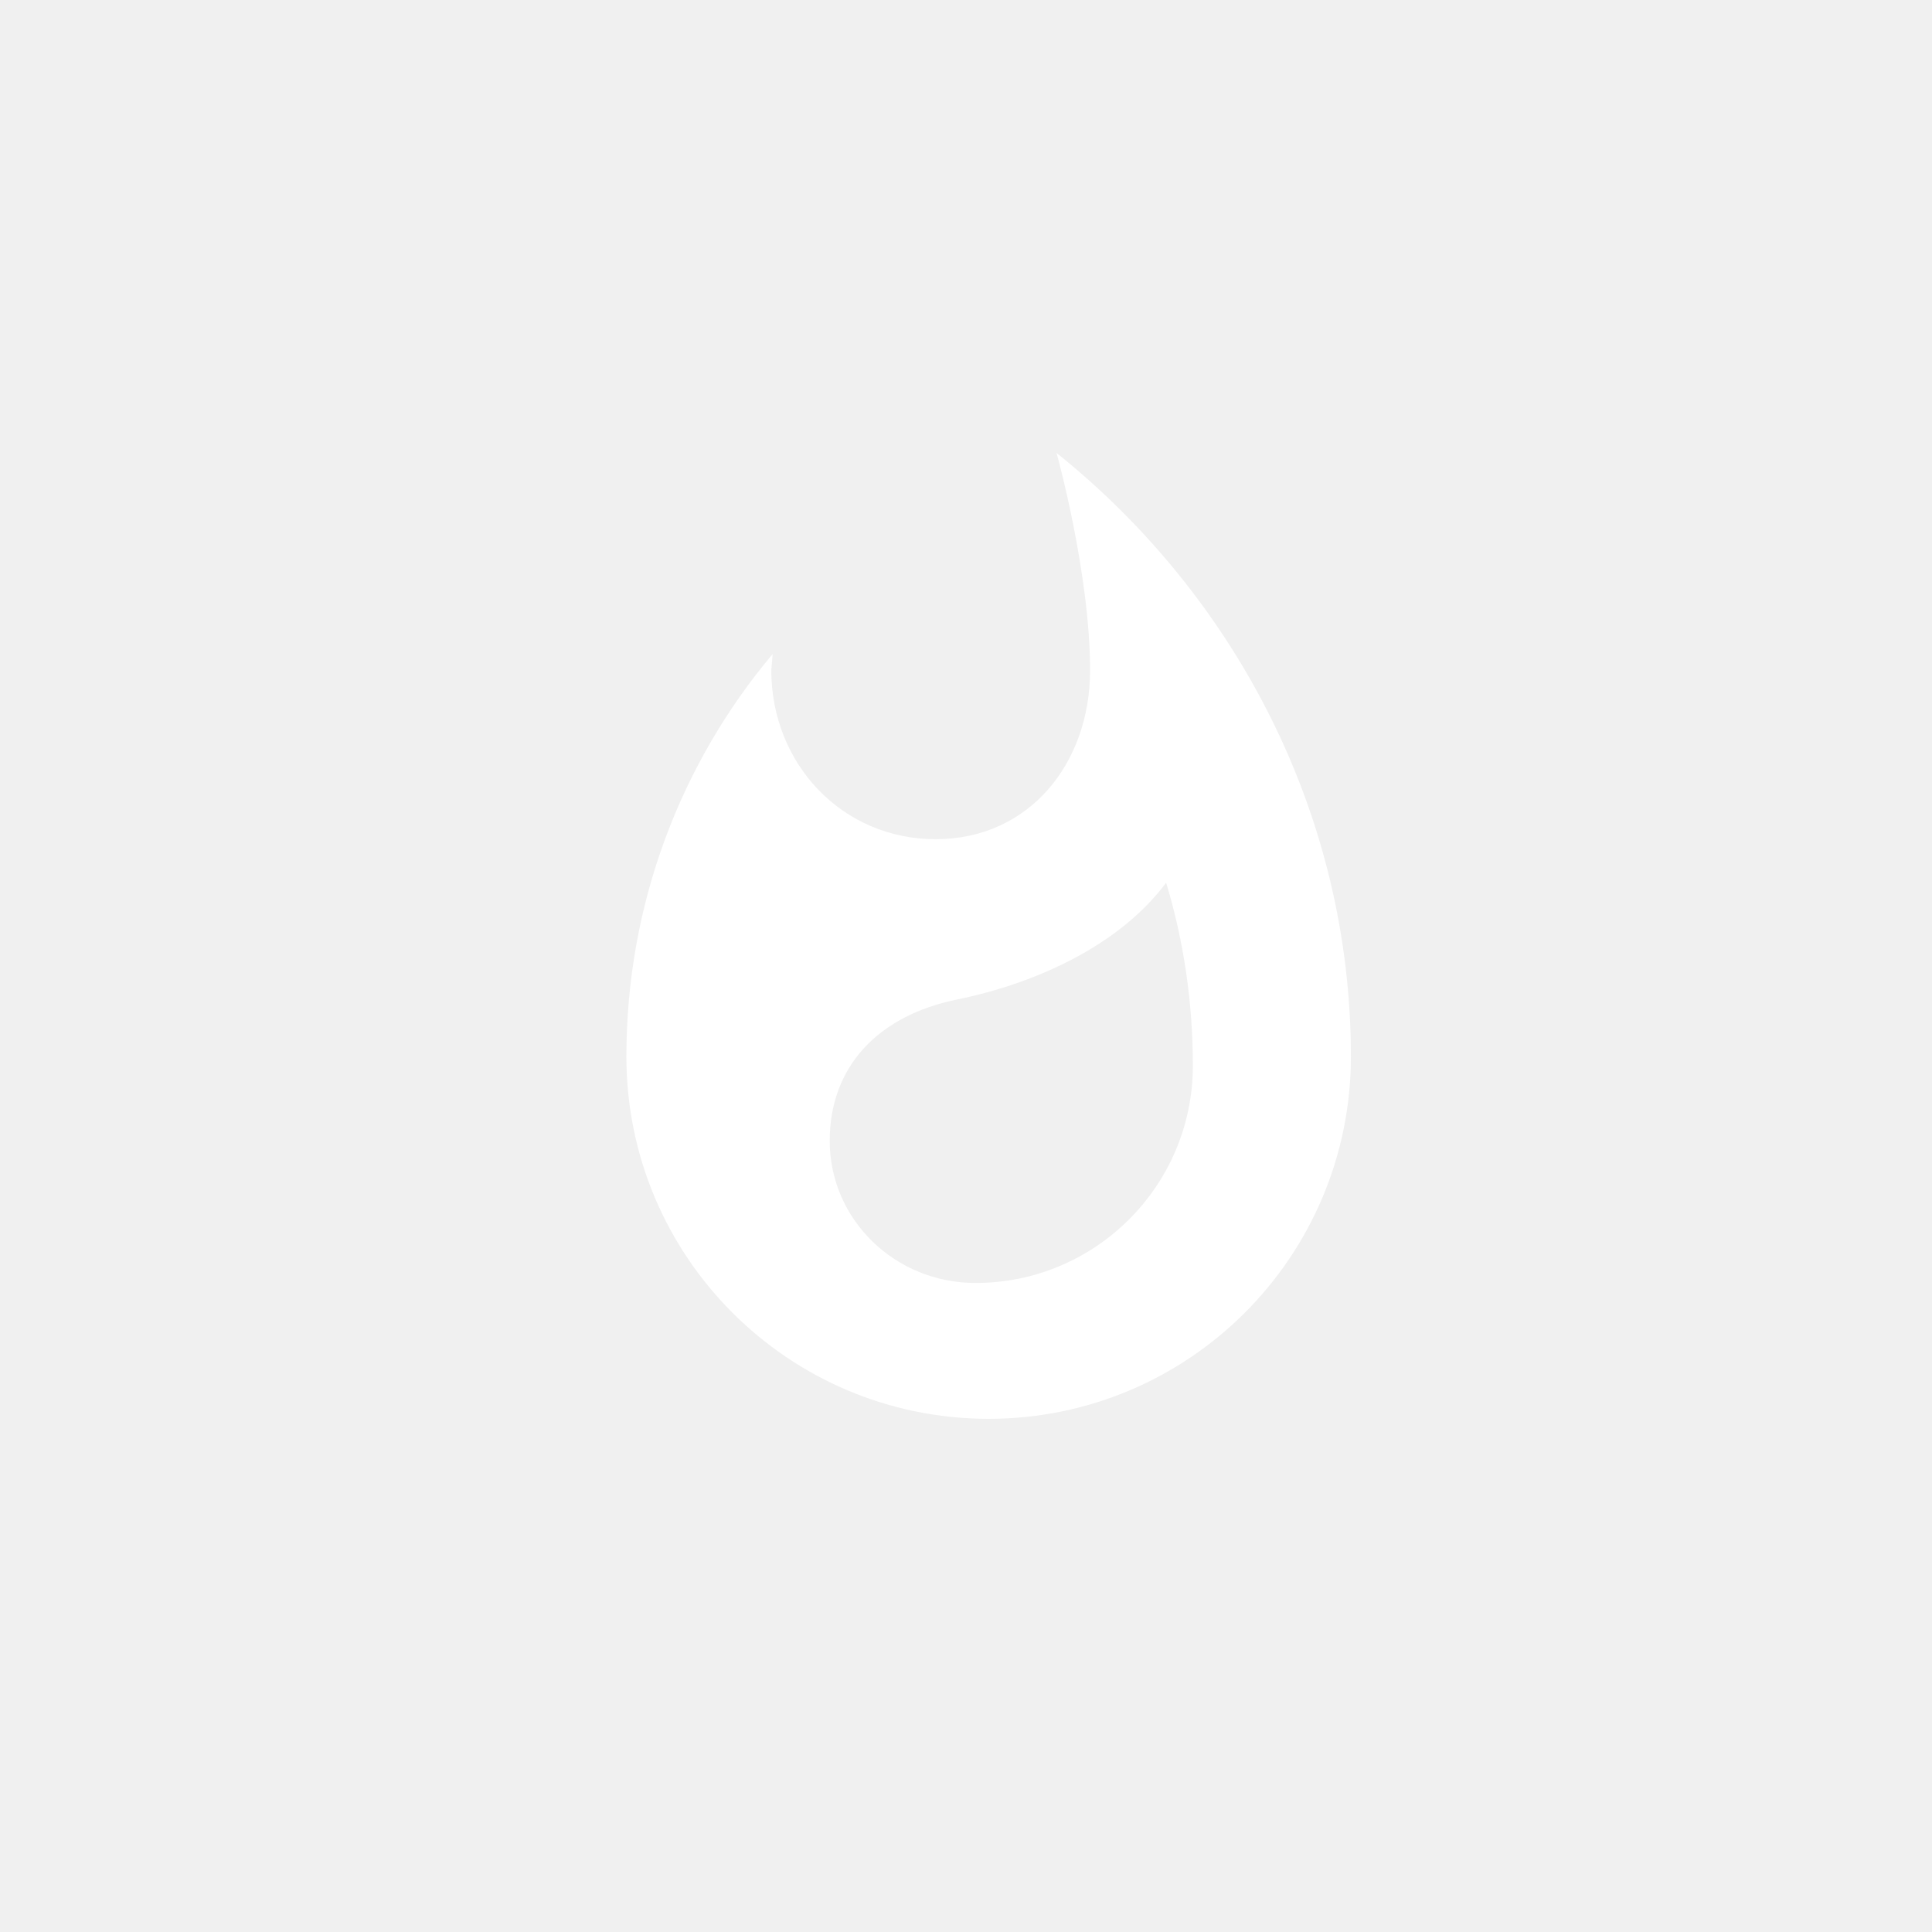
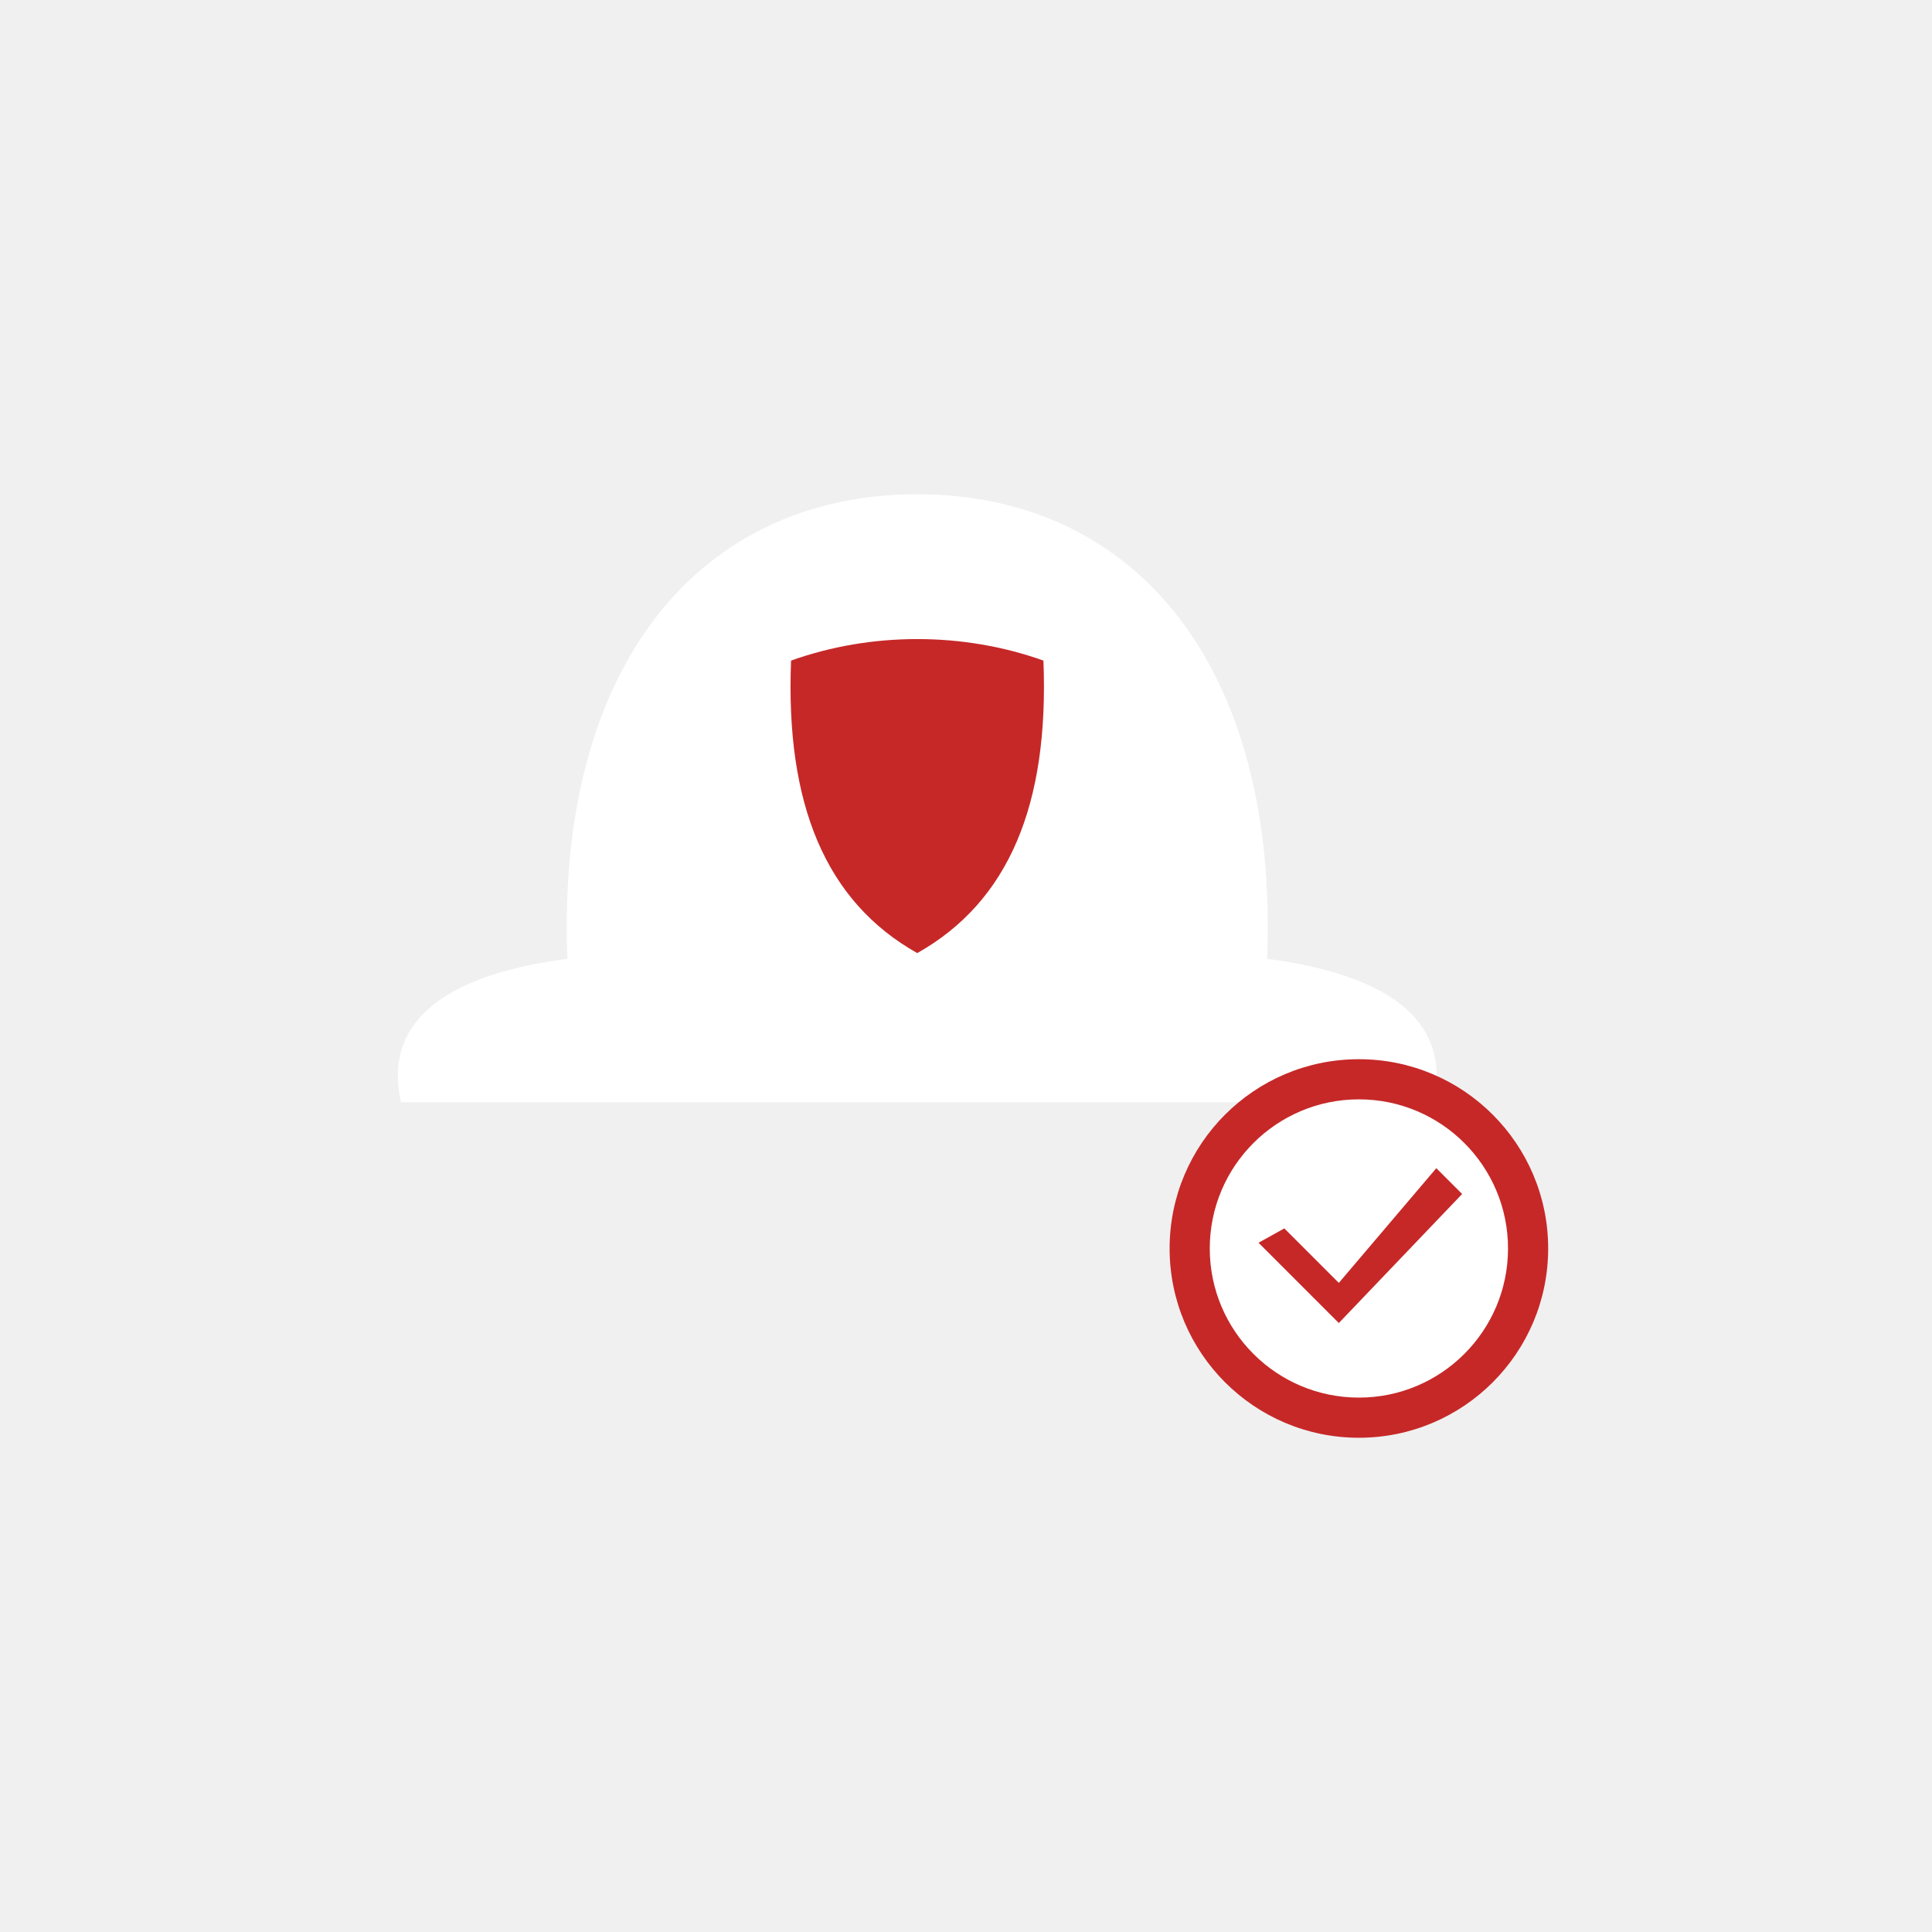
<svg xmlns="http://www.w3.org/2000/svg" viewBox="0 0 1024 1024">
-   <path fill="#FFFFFF" transform="translate(236 224) scale(24)" d="M13.5.67s.74 2.65.74 4.8c0 2.06-1.35 3.73-3.41 3.73-2.07 0-3.63-1.67-3.63-3.73l.03-.36C5.21 7.51 4 10.62 4 14c0 4.42 3.58 8 8 8s8-3.58 8-8C20 8.61 17.41 3.8 13.5.67zM11.71 19c-1.78 0-3.22-1.4-3.22-3.14 0-1.62 1.05-2.76 2.81-3.12 1.77-.36 3.6-1.21 4.62-2.58.39 1.29.59 2.65.59 4.04 0 2.65-2.15 4.8-4.8 4.8z" />
+   <g transform="translate(512 512) scale(0.76) translate(-546 -609)">
+     <path fill="#FFFFFF" d="     M 152,704 C 140,652 176,616 268,604     C 260,400 360,280 512,280     C 664,280 764,400 756,604     C 848,616 884,652 872,704 Z" />
+     <path fill="#C62828" d="     M 424,396 C 480,376 544,376 600,396     C 604,496 576,564 512,600     C 448,564 420,496 424,396 Z" />
+     <circle cx="820" cy="806" r="132" fill="#C62828" />
+     <circle cx="820" cy="806" r="104" fill="#FFFFFF" />
+     <path fill="#C62828" d="     M 768,792 L 806,830 L 874,750 L 892,768 L 806,858 L 750,802 Z" />
+   </g>
</svg>
